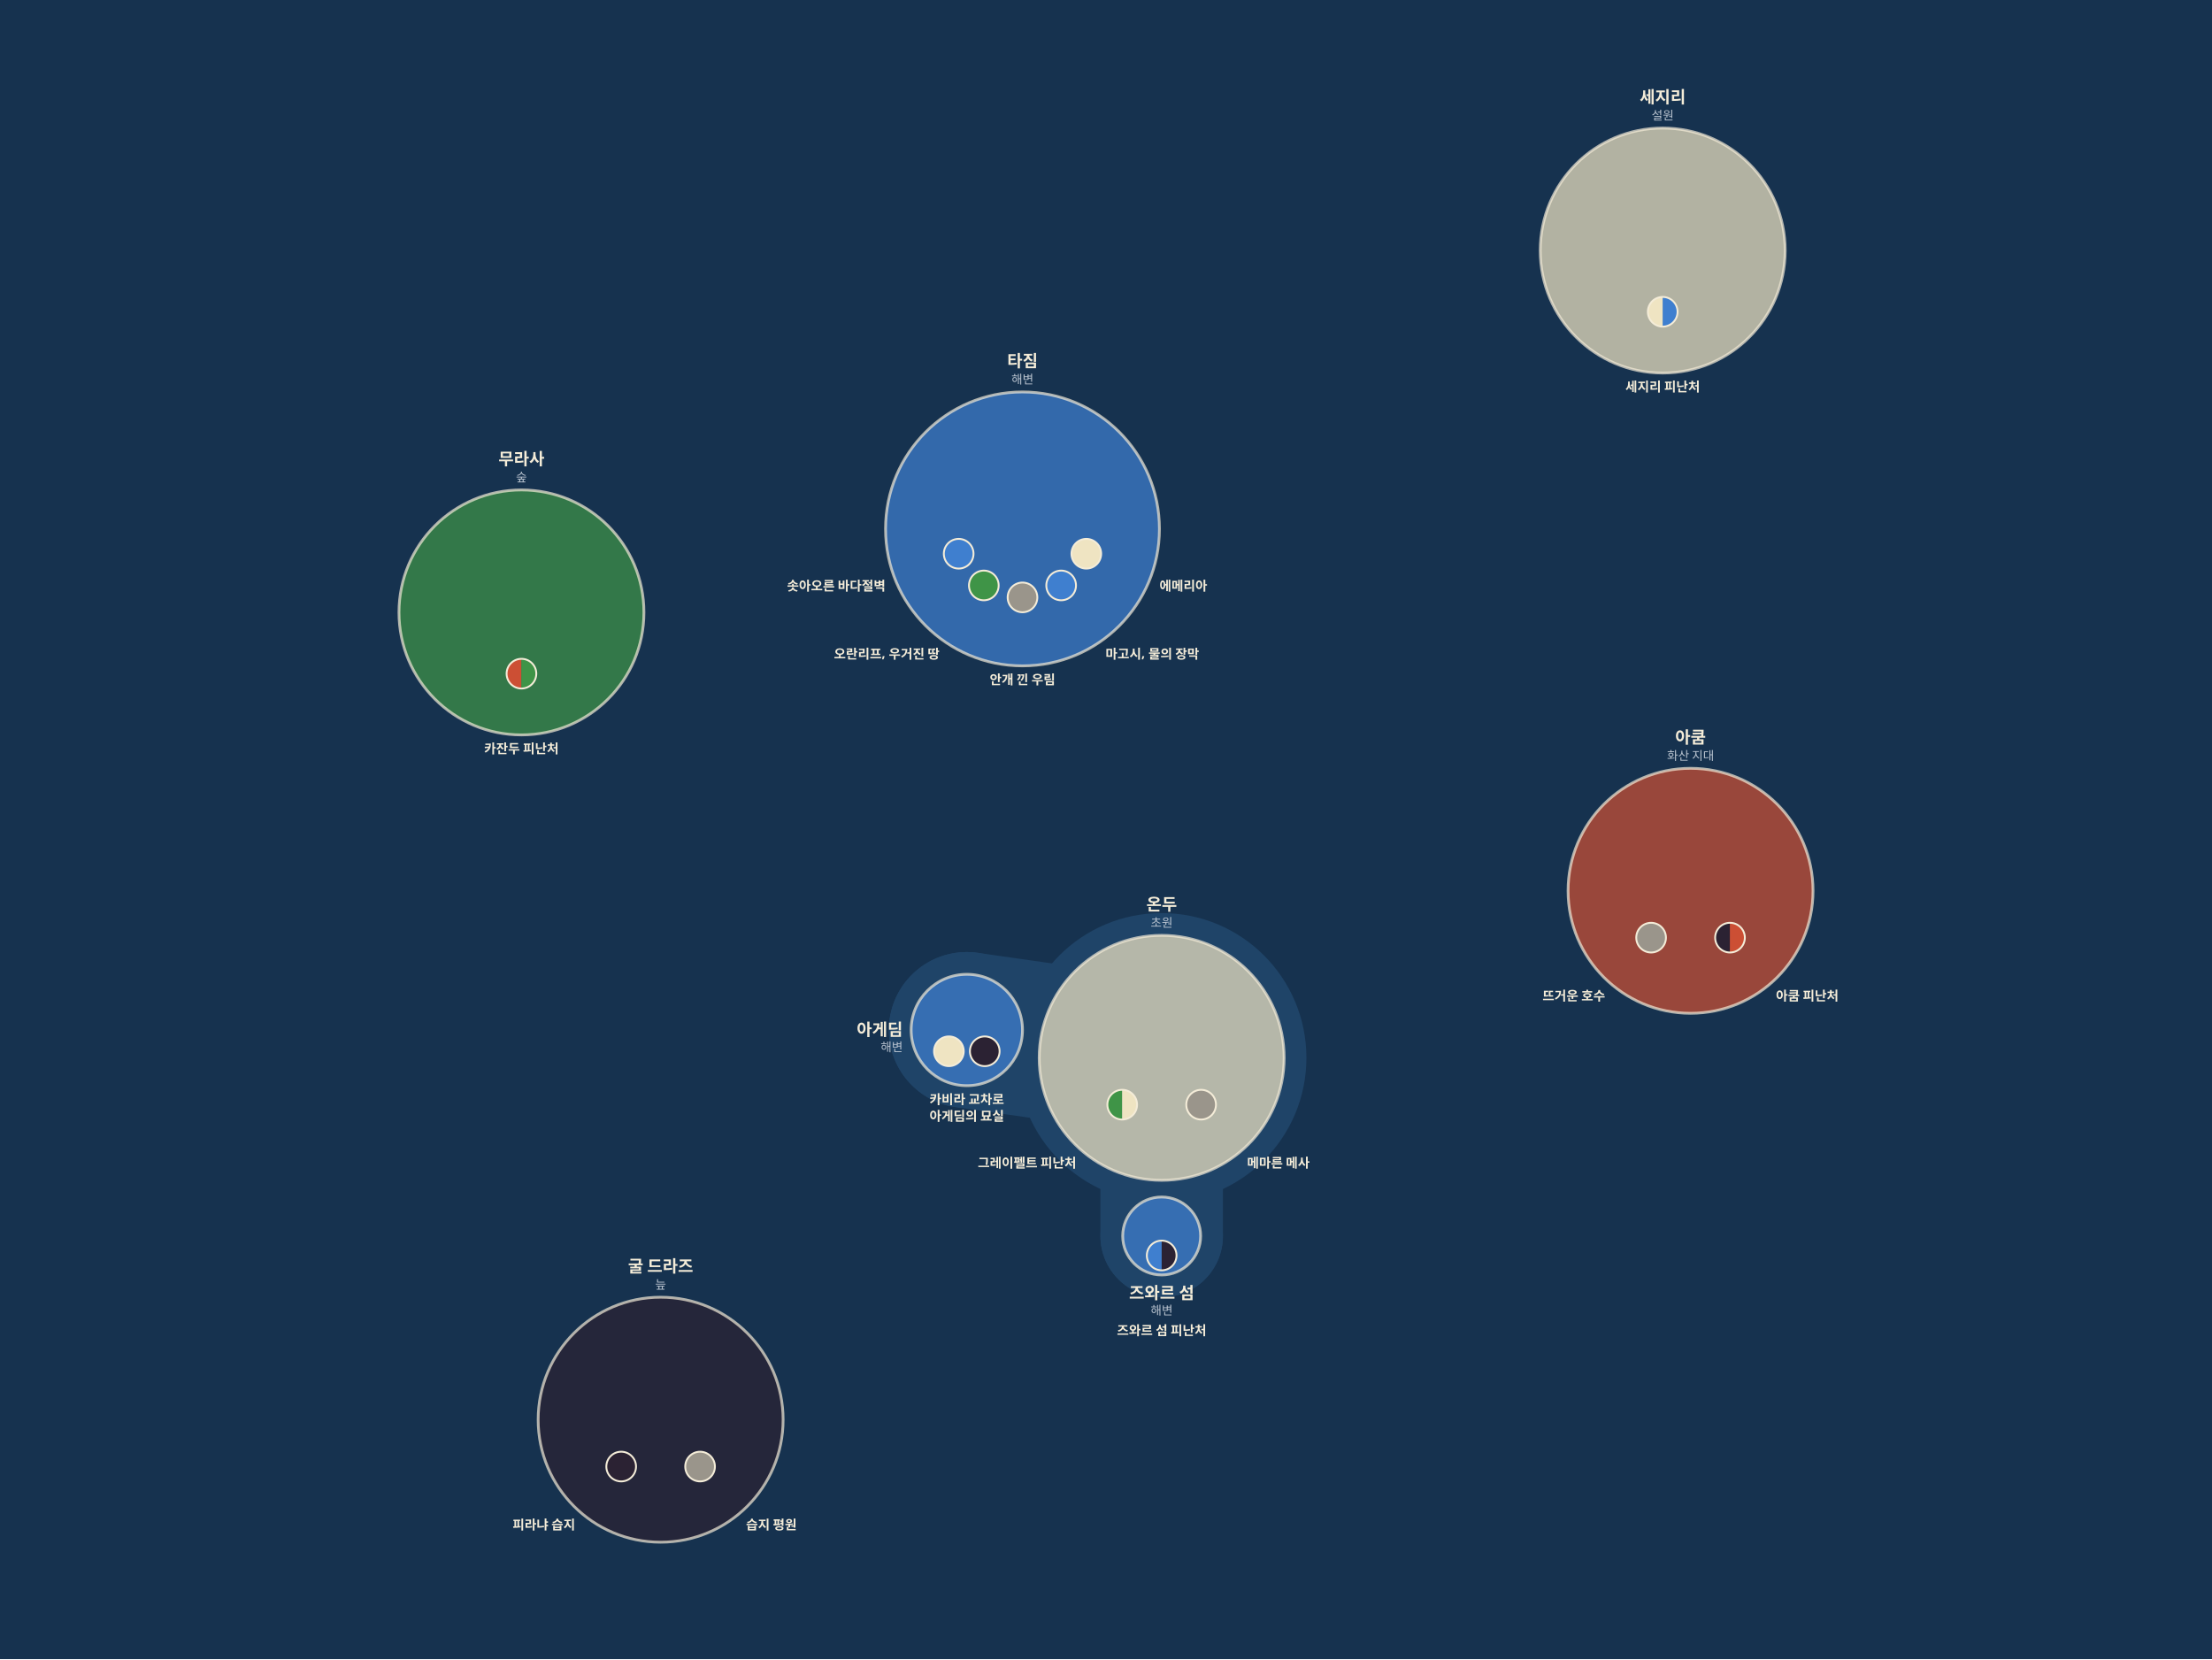
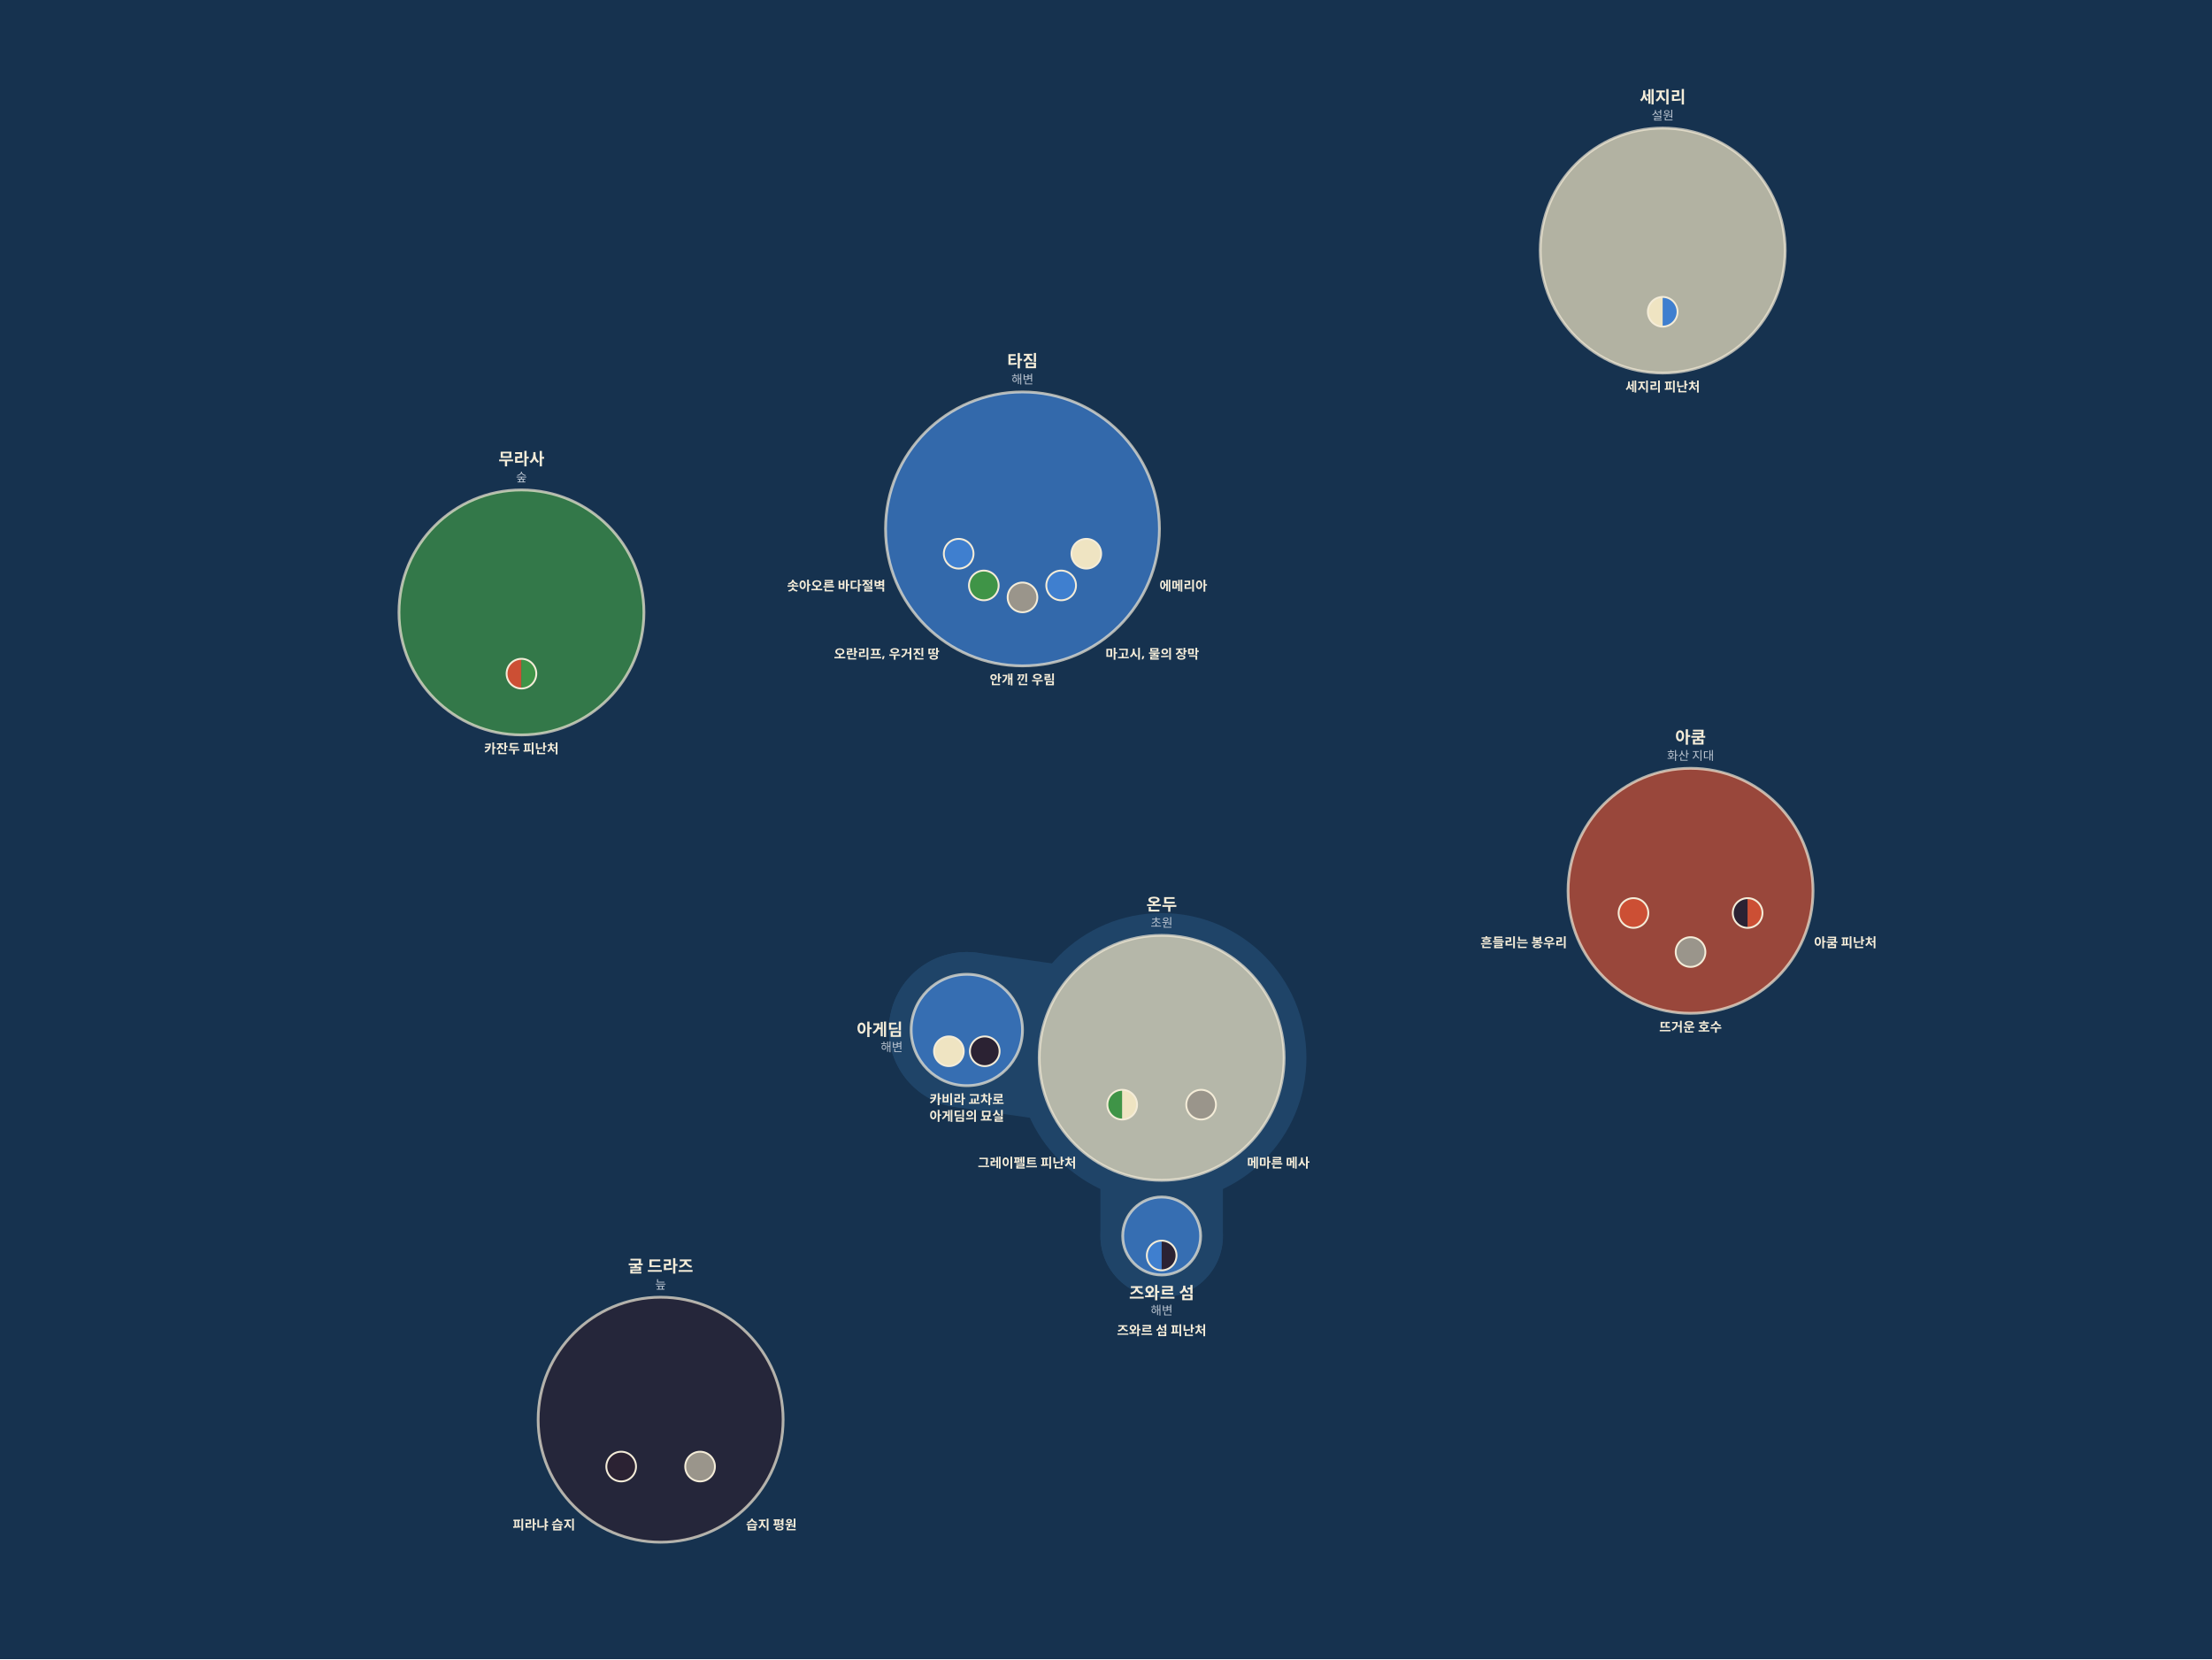
<svg xmlns="http://www.w3.org/2000/svg" viewBox="128 0 2384 1788" width="2384" height="1788">
  <style>
    .name { font: 600 18px sans-serif; fill: #f4ecd8; }
    .terrain { font: 13px sans-serif; fill: #b9c3cf; }
    .area { font: 600 14px sans-serif; fill: #f4ecd8; }
  </style>
  <rect x="128" y="0" width="2384" height="1788" fill="#16324f" />
  <line x1="1380" y1="1140" x2="1170" y2="1110" stroke="#1f4468" stroke-width="168" stroke-linecap="round" />
  <line x1="1380" y1="1140" x2="1380" y2="1332" stroke="#1f4468" stroke-width="132" stroke-linecap="round" />
  <circle cx="1380" cy="1140" r="156" fill="#1f4468" />
  <circle cx="1170" cy="1110" r="84" fill="#1f4468" />
  <circle cx="1380" cy="1332" r="66" fill="#1f4468" />
  <circle cx="1170" cy="1110" r="60" fill="#3f7fcf" fill-opacity="0.72" stroke="#f4ecd8" stroke-opacity="0.7" stroke-width="3" />
  <circle cx="1950" cy="960" r="132" fill="#cc4f34" fill-opacity="0.72" stroke="#f4ecd8" stroke-opacity="0.7" stroke-width="3" />
  <circle cx="840" cy="1530" r="132" fill="#2b2233" fill-opacity="0.72" stroke="#f4ecd8" stroke-opacity="0.7" stroke-width="3" />
  <circle cx="1380" cy="1332" r="42" fill="#3f7fcf" fill-opacity="0.72" stroke="#f4ecd8" stroke-opacity="0.7" stroke-width="3" />
  <circle cx="690" cy="660" r="132" fill="#3f9447" fill-opacity="0.72" stroke="#f4ecd8" stroke-opacity="0.7" stroke-width="3" />
  <circle cx="1380" cy="1140" r="132" fill="#efe4c2" fill-opacity="0.72" stroke="#f4ecd8" stroke-opacity="0.7" stroke-width="3" />
  <circle cx="1920" cy="270" r="132" fill="#efe4c2" fill-opacity="0.72" stroke="#f4ecd8" stroke-opacity="0.7" stroke-width="3" />
  <circle cx="1230" cy="570" r="147.6" fill="#3f7fcf" fill-opacity="0.72" stroke="#f4ecd8" stroke-opacity="0.7" stroke-width="3" />
  <g>
    <circle cx="1189.327" cy="1132.945" r="16" fill="#2b2233" stroke="#f4ecd8" stroke-width="2" />
    <text x="1170" y="1207.8" text-anchor="middle" class="area">아게딤의 묘실</text>
  </g>
  <g>
-     <path d="M1992.518 994.48A16 16 0 0 0 1992.518 1026.48Z" fill="#2b2233" />
-     <path d="M1992.518 994.48A16 16 0 0 1 1992.518 1026.48Z" fill="#cc4f34" />
-     <circle cx="1992.518" cy="1010.48" r="16" fill="none" stroke="#f4ecd8" stroke-width="2" />
-     <text x="2041.994" y="1078.219" text-anchor="start" class="area">아쿰 피난처</text>
+     <path d="M2011.515 967.916A16 16 0 0 0 2011.515 999.916Z" fill="#2b2233" />
+     <path d="M2011.515 967.916A16 16 0 0 1 2011.515 999.916Z" fill="#cc4f34" />
+     <circle cx="2011.515" cy="983.916" r="16" fill="none" stroke="#f4ecd8" stroke-width="2" />
+     <text x="2083.095" y="1020.745" text-anchor="start" class="area">아쿰 피난처</text>
  </g>
  <g>
    <circle cx="1422.518" cy="1190.48" r="16" fill="#9a958b" stroke="#f4ecd8" stroke-width="2" />
    <text x="1471.994" y="1258.219" text-anchor="start" class="area">메마른 메사</text>
  </g>
  <g>
    <circle cx="1298.784" cy="596.742" r="16" fill="#efe4c2" stroke="#f4ecd8" stroke-width="2" />
    <text x="1377.635" y="636.397" text-anchor="start" class="area">에메리아</text>
  </g>
  <g>
    <path d="M1337.482 1174.48A16 16 0 0 0 1337.482 1206.48Z" fill="#3f9447" />
    <path d="M1337.482 1174.48A16 16 0 0 1 1337.482 1206.48Z" fill="#efe4c2" />
    <circle cx="1337.482" cy="1190.48" r="16" fill="none" stroke="#f4ecd8" stroke-width="2" />
    <text x="1288.006" y="1258.219" text-anchor="end" class="area">그레이펠트 피난처</text>
  </g>
  <g>
    <path d="M1380 1337A16 16 0 0 0 1380 1369Z" fill="#3f7fcf" />
    <path d="M1380 1337A16 16 0 0 1 1380 1369Z" fill="#2b2233" />
    <circle cx="1380" cy="1353" r="16" fill="none" stroke="#f4ecd8" stroke-width="2" />
    <text x="1380" y="1438.8" text-anchor="middle" class="area">즈와르 섬 피난처</text>
  </g>
  <g>
    <circle cx="1150.673" cy="1132.945" r="16" fill="#efe4c2" stroke="#f4ecd8" stroke-width="2" />
    <text x="1170" y="1189.8" text-anchor="middle" class="area">카비라 교차로</text>
  </g>
  <g>
    <path d="M690 710A16 16 0 0 0 690 742Z" fill="#cc4f34" />
    <path d="M690 710A16 16 0 0 1 690 742Z" fill="#3f9447" />
    <circle cx="690" cy="726" r="16" fill="none" stroke="#f4ecd8" stroke-width="2" />
    <text x="690" y="811.8" text-anchor="middle" class="area">카잔두 피난처</text>
  </g>
  <g>
    <circle cx="1271.671" cy="630.91" r="16" fill="#3f7fcf" stroke="#f4ecd8" stroke-width="2" />
    <text x="1319.439" y="709.733" text-anchor="start" class="area">마고시, 물의 장막</text>
  </g>
  <g>
    <circle cx="882.518" cy="1580.48" r="16" fill="#9a958b" stroke="#f4ecd8" stroke-width="2" />
    <text x="931.994" y="1648.219" text-anchor="start" class="area">습지 평원</text>
  </g>
  <g>
    <circle cx="1230" cy="643.8" r="16" fill="#9a958b" stroke="#f4ecd8" stroke-width="2" />
    <text x="1230" y="737.4" text-anchor="middle" class="area">안개 낀 우림</text>
  </g>
  <g>
    <circle cx="1188.329" cy="630.91" r="16" fill="#3f9447" stroke="#f4ecd8" stroke-width="2" />
    <text x="1140.561" y="709.733" text-anchor="end" class="area">오란리프, 우거진 땅</text>
  </g>
  <g>
    <circle cx="797.482" cy="1580.48" r="16" fill="#2b2233" stroke="#f4ecd8" stroke-width="2" />
    <text x="748.006" y="1648.219" text-anchor="end" class="area">피라냐 습지</text>
  </g>
  <g>
-     <circle cx="1907.482" cy="1010.48" r="16" fill="#9a958b" stroke="#f4ecd8" stroke-width="2" />
-     <text x="1858.006" y="1078.219" text-anchor="end" class="area">뜨거운 호수</text>
+     <circle cx="1950" cy="1026" r="16" fill="#9a958b" stroke="#f4ecd8" stroke-width="2" />
+     <text x="1950" y="1111.8" text-anchor="middle" class="area">뜨거운 호수</text>
  </g>
  <g>
    <path d="M1920 320A16 16 0 0 0 1920 352Z" fill="#efe4c2" />
    <path d="M1920 320A16 16 0 0 1 1920 352Z" fill="#3f7fcf" />
    <circle cx="1920" cy="336" r="16" fill="none" stroke="#f4ecd8" stroke-width="2" />
    <text x="1920" y="421.8" text-anchor="middle" class="area">세지리 피난처</text>
  </g>
  <g>
    <circle cx="1161.216" cy="596.742" r="16" fill="#3f7fcf" stroke="#f4ecd8" stroke-width="2" />
    <text x="1082.365" y="636.397" text-anchor="end" class="area">솟아오른 바다절벽</text>
+   </g>
+   <g>
+     <circle cx="1888.485" cy="983.916" r="16" fill="#cc4f34" stroke="#f4ecd8" stroke-width="2" />
+     <text x="1816.905" y="1020.745" text-anchor="end" class="area">흔들리는 봉우리</text>
  </g>
  <g>
    <text x="1101" y="1116" text-anchor="end" class="name">아게딤</text>
    <text x="1101" y="1133" text-anchor="end" class="terrain">해변</text>
  </g>
  <g>
    <text x="1950" y="801" text-anchor="middle" class="name">아쿰</text>
    <text x="1950" y="819" text-anchor="middle" class="terrain">화산 지대</text>
  </g>
  <g>
    <text x="840" y="1371" text-anchor="middle" class="name">굴 드라즈</text>
    <text x="840" y="1389" text-anchor="middle" class="terrain">늪</text>
  </g>
  <g>
    <text x="1380" y="1399.8" text-anchor="middle" class="name">즈와르 섬</text>
    <text x="1380" y="1416.8" text-anchor="middle" class="terrain">해변</text>
  </g>
  <g>
    <text x="690" y="501" text-anchor="middle" class="name">무라사</text>
    <text x="690" y="519" text-anchor="middle" class="terrain">숲</text>
  </g>
  <g>
    <text x="1380" y="981" text-anchor="middle" class="name">온두</text>
    <text x="1380" y="999" text-anchor="middle" class="terrain">초원</text>
  </g>
  <g>
    <text x="1920" y="111" text-anchor="middle" class="name">세지리</text>
    <text x="1920" y="129" text-anchor="middle" class="terrain">설원</text>
  </g>
  <g>
    <text x="1230" y="395.4" text-anchor="middle" class="name">타짐</text>
    <text x="1230" y="413.4" text-anchor="middle" class="terrain">해변</text>
  </g>
</svg>
